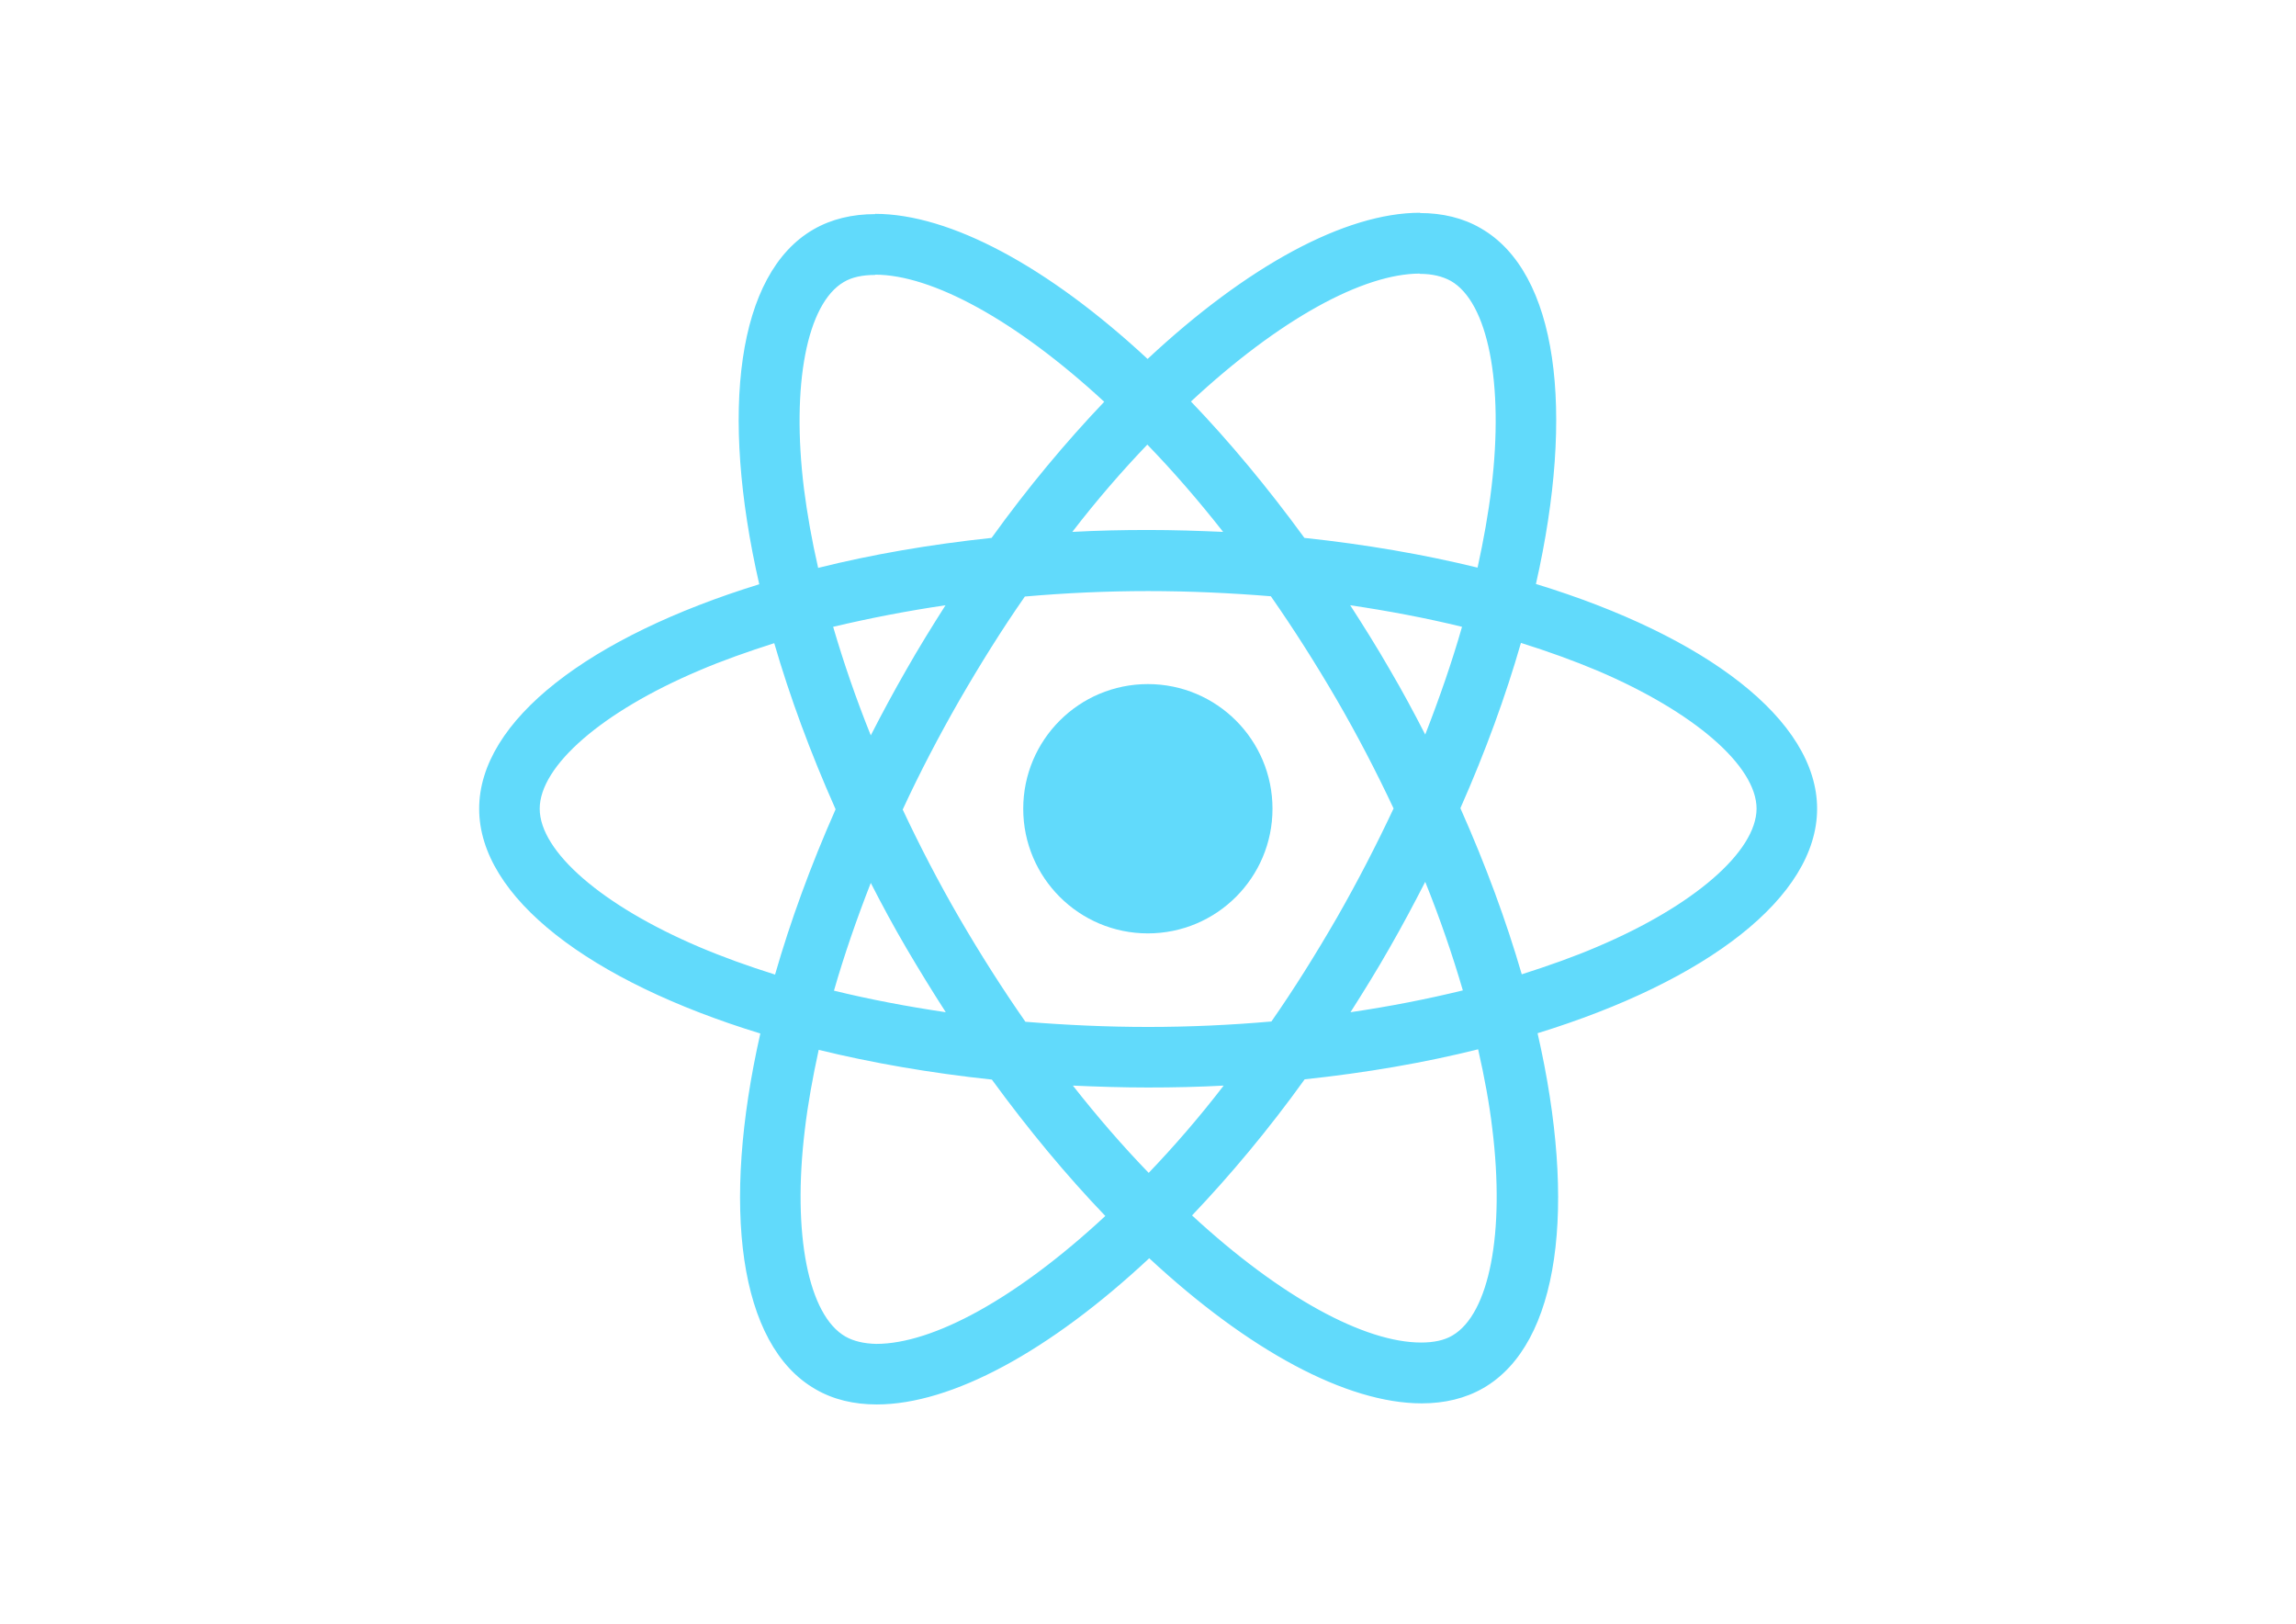
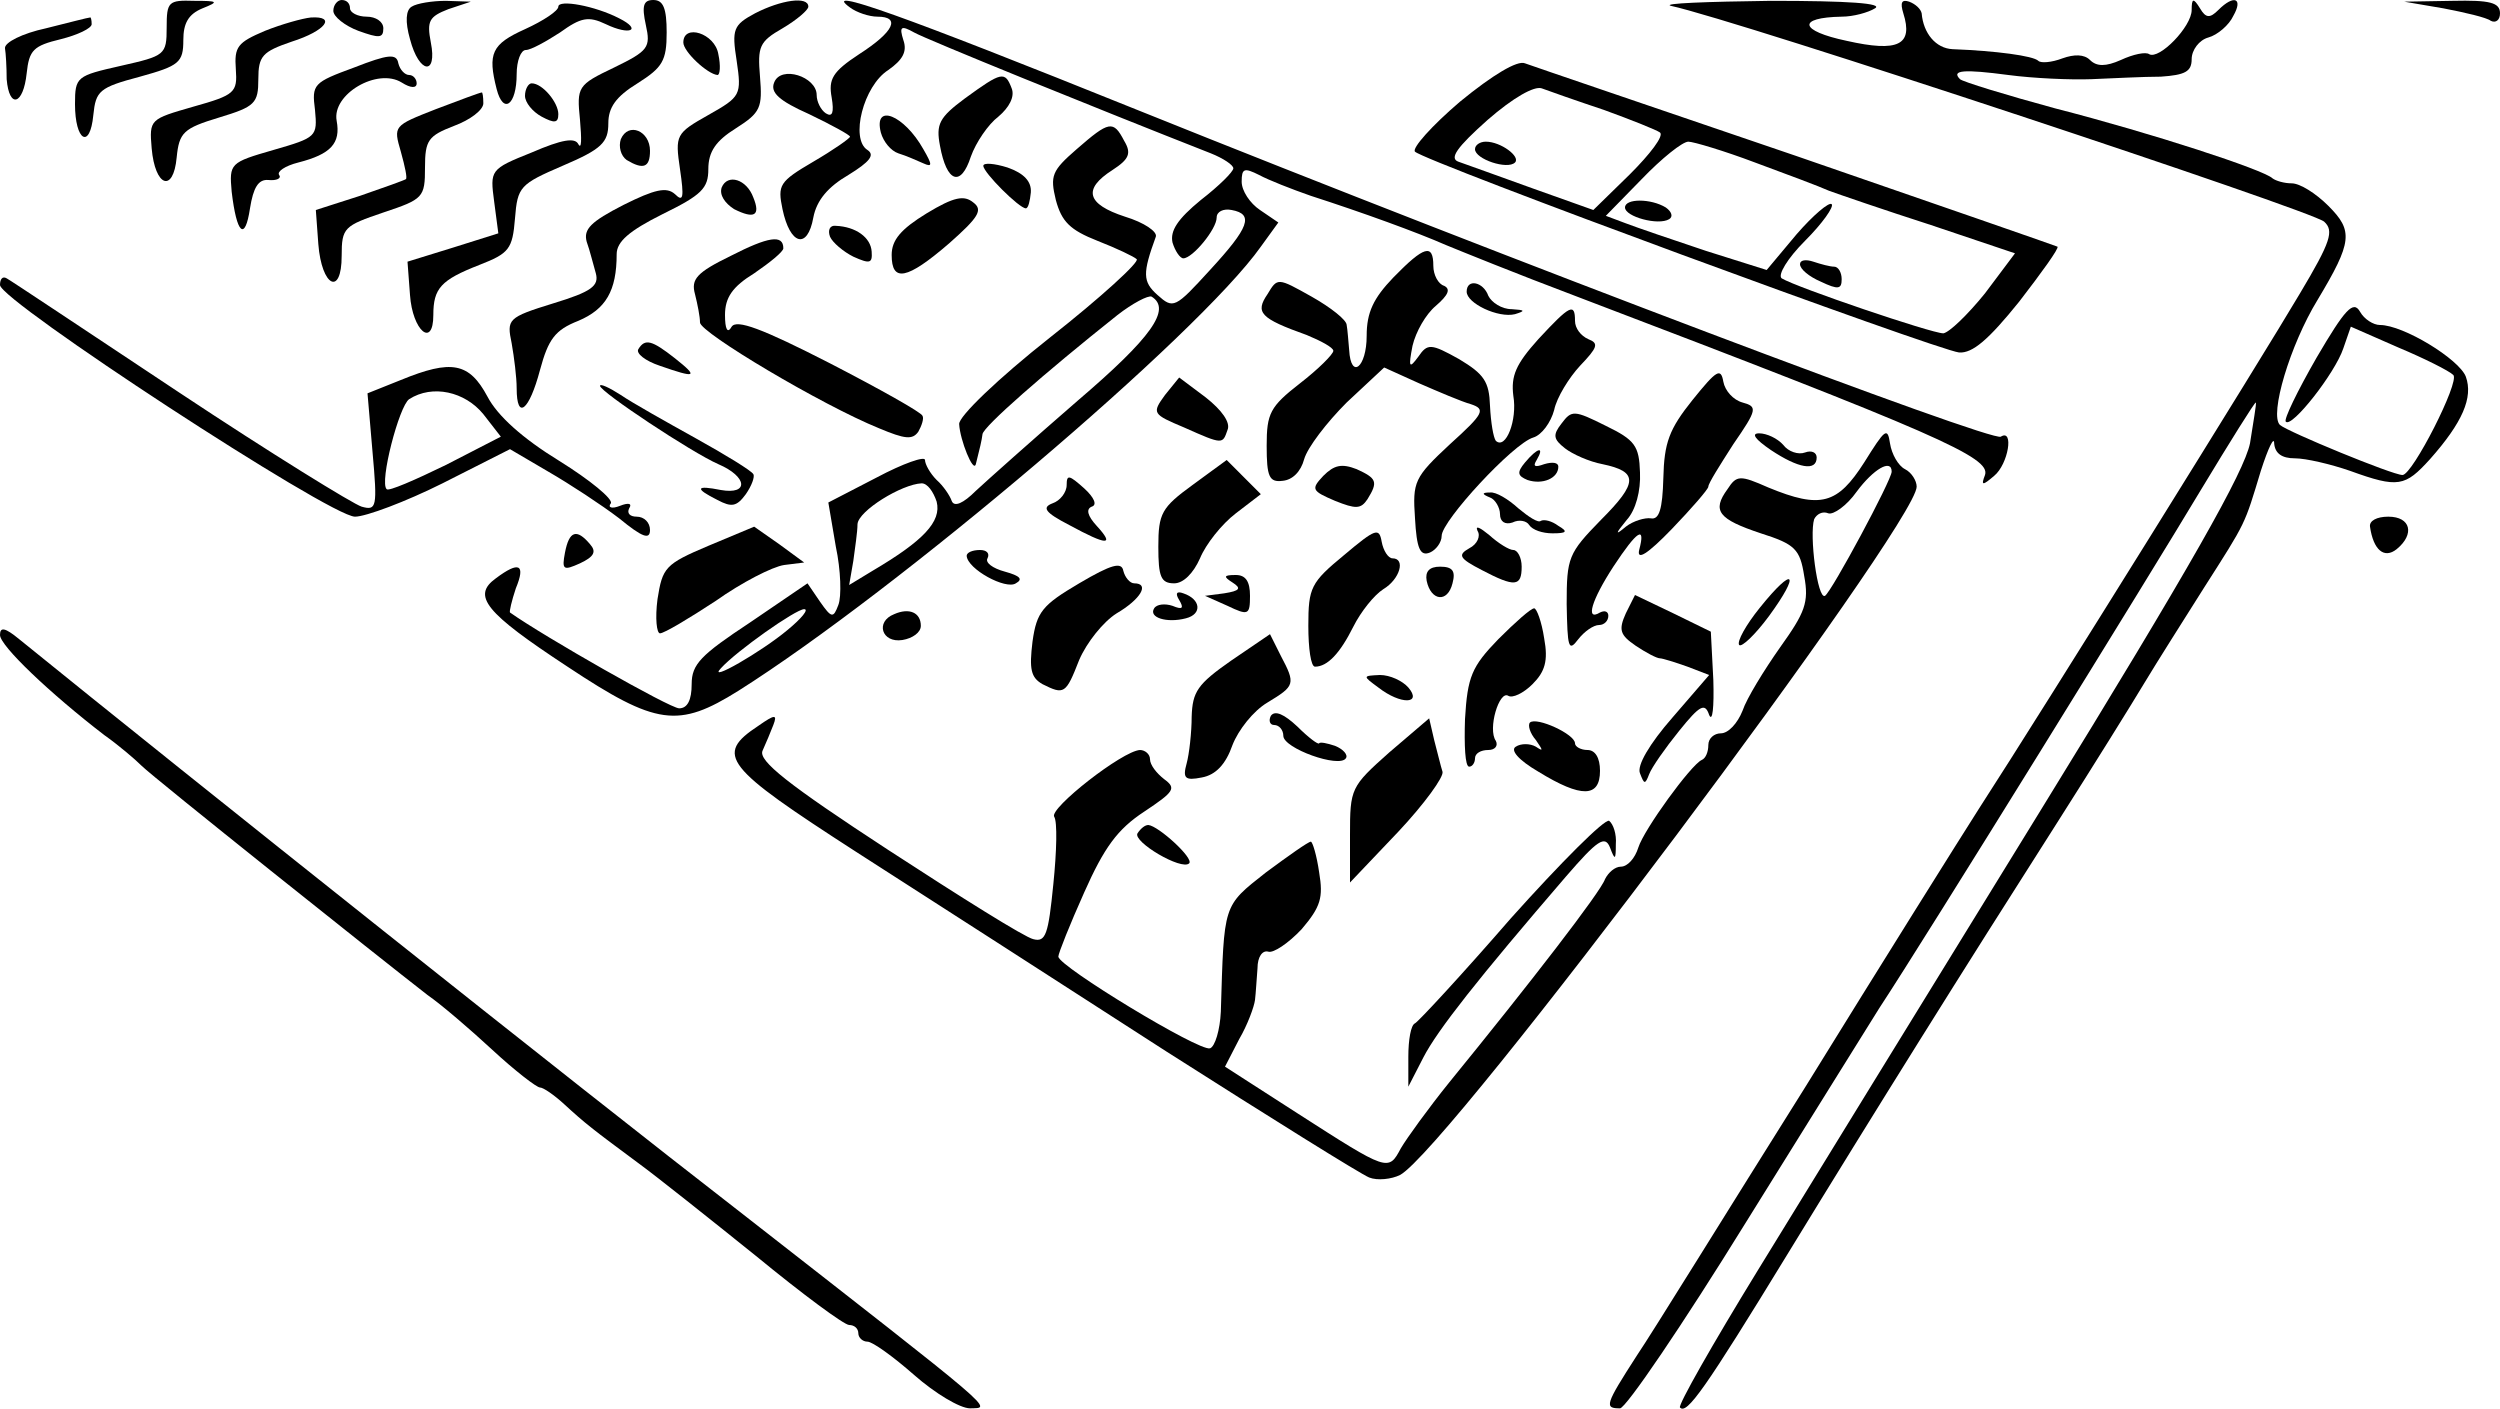
- <svg xmlns="http://www.w3.org/2000/svg" viewBox="0 0 841.9 595.3">
-   <g fill="#61DAFB">
-     <path d="M666.3 296.5c0-32.5-40.7-63.3-103.1-82.4 14.4-63.6 8-114.2-20.2-130.4-6.5-3.8-14.1-5.6-22.4-5.6v22.3c4.6 0 8.3.9 11.4 2.6 13.6 7.8 19.5 37.5 14.9 75.7-1.1 9.4-2.9 19.3-5.1 29.4-19.6-4.8-41-8.5-63.5-10.9-13.5-18.5-27.5-35.3-41.6-50 32.6-30.3 63.2-46.9 84-46.9V78c-27.5 0-63.5 19.6-99.9 53.6-36.4-33.8-72.4-53.2-99.9-53.2v22.3c20.7 0 51.4 16.5 84 46.6-14 14.7-28 31.4-41.3 49.9-22.6 2.4-44 6.1-63.6 11-2.3-10-4-19.7-5.2-29-4.7-38.2 1.1-67.9 14.6-75.8 3-1.8 6.9-2.6 11.5-2.6V78.5c-8.4 0-16 1.8-22.6 5.6-28.1 16.2-34.4 66.7-19.9 130.1-62.2 19.2-102.7 49.9-102.7 82.3 0 32.5 40.7 63.3 103.1 82.4-14.4 63.6-8 114.2 20.2 130.4 6.5 3.8 14.1 5.6 22.5 5.6 27.5 0 63.5-19.6 99.9-53.6 36.4 33.8 72.4 53.2 99.9 53.2 8.4 0 16-1.8 22.6-5.6 28.1-16.2 34.4-66.7 19.9-130.1 62-19.1 102.5-49.9 102.5-82.3zm-130.2-66.7c-3.7 12.9-8.3 26.2-13.5 39.5-4.1-8-8.4-16-13.1-24-4.6-8-9.5-15.8-14.4-23.4 14.2 2.1 27.9 4.7 41 7.9zm-45.8 106.5c-7.8 13.5-15.8 26.3-24.1 38.2-14.9 1.3-30 2-45.2 2-15.1 0-30.2-.7-45-1.9-8.3-11.9-16.4-24.6-24.2-38-7.6-13.1-14.5-26.4-20.8-39.8 6.2-13.4 13.2-26.8 20.7-39.9 7.8-13.5 15.8-26.3 24.1-38.2 14.9-1.3 30-2 45.2-2 15.1 0 30.2.7 45 1.9 8.3 11.9 16.4 24.6 24.2 38 7.6 13.1 14.5 26.4 20.8 39.8-6.3 13.4-13.2 26.8-20.7 39.9zm32.3-13c5.4 13.4 10 26.8 13.8 39.8-13.1 3.2-26.9 5.9-41.2 8 4.9-7.7 9.8-15.6 14.4-23.7 4.6-8 8.9-16.1 13-24.1zM421.2 430c-9.3-9.6-18.6-20.3-27.8-32 9 .4 18.2.7 27.5.7 9.4 0 18.7-.2 27.8-.7-9 11.7-18.3 22.4-27.5 32zm-74.4-58.9c-14.2-2.1-27.9-4.7-41-7.9 3.7-12.9 8.3-26.2 13.5-39.5 4.1 8 8.4 16 13.1 24 4.7 8 9.5 15.8 14.4 23.4zM420.7 163c9.3 9.6 18.6 20.3 27.8 32-9-.4-18.2-.7-27.5-.7-9.4 0-18.7.2-27.8.7 9-11.7 18.3-22.4 27.5-32zm-74 58.9c-4.9 7.7-9.8 15.6-14.4 23.7-4.6 8-8.9 16-13 24-5.4-13.4-10-26.8-13.8-39.8 13.1-3.1 26.9-5.8 41.2-7.9zm-90.5 125.2c-35.4-15.1-58.3-34.9-58.3-50.6 0-15.7 22.9-35.6 58.3-50.6 8.6-3.7 18-7 27.7-10.1 5.7 19.6 13.2 40 22.5 60.9-9.2 20.8-16.6 41.1-22.2 60.6-9.9-3.1-19.3-6.5-28-10.2zM310 490c-13.6-7.8-19.5-37.5-14.9-75.7 1.1-9.4 2.9-19.3 5.1-29.4 19.6 4.8 41 8.5 63.5 10.9 13.5 18.5 27.5 35.3 41.6 50-32.6 30.3-63.2 46.9-84 46.9-4.5-.1-8.3-1-11.3-2.7zm237.2-76.2c4.7 38.2-1.1 67.9-14.6 75.8-3 1.8-6.9 2.6-11.5 2.6-20.7 0-51.4-16.5-84-46.6 14-14.7 28-31.4 41.3-49.9 22.6-2.4 44-6.1 63.6-11 2.3 10.1 4.1 19.8 5.2 29.1zm38.5-66.7c-8.6 3.7-18 7-27.7 10.1-5.7-19.6-13.2-40-22.5-60.9 9.2-20.8 16.6-41.1 22.2-60.6 9.9 3.1 19.3 6.5 28.1 10.2 35.4 15.1 58.3 34.9 58.3 50.6-.1 15.7-23 35.6-58.4 50.6zM320.8 78.4z" />
-     <circle cx="420.9" cy="296.5" r="45.7" />
-     <path d="M520.5 78.1z" />
+ <svg xmlns="http://www.w3.org/2000/svg" version="1.0" width="300pt" height="169pt" viewBox="0 0 300 169" preserveAspectRatio="xMidYMid meet">
+   <g transform="translate(0,169) scale(0.1,-0.1)" fill="#000000" stroke="none">
+     <path d="M200 1657 c0 -33 -2 -34 -55 -46 -53 -12 -55 -13 -55 -46 0 -44 18 -55 22 -13 3 29 7 33 56 46 47 13 52 17 52 44 0 20 6 31 23 38 20 8 19 9 -10 9 -31 1 -33 -1 -33 -32z" />
+     <path d="M400 1677 c0 -7 14 -18 30 -24 25 -9 30 -9 30 3 0 8 -9 14 -20 14 -11 0 -20 5 -20 10 0 6 -4 10 -10 10 -5 0 -10 -6 -10 -13z" />
+     <path d="M494 1682 c-7 -4 -8 -18 -2 -39 11 -42 33 -44 25 -4 -5 26 -2 31 21 40 l27 9 -30 1 c-16 0 -35 -3 -41 -7z" />
+     <path d="M670 1682 c0 -5 -18 -17 -40 -27 -40 -18 -45 -29 -34 -72 8 -31 24 -19 24 18 0 16 5 29 11 29 6 0 24 10 41 21 25 18 34 20 55 10 29 -14 44 -7 16 7 -29 15 -73 23 -73 14z" />
+     <path d="M775 1660 c6 -27 3 -31 -38 -51 -44 -21 -45 -23 -41 -63 2 -23 2 -36 -2 -29 -4 8 -19 6 -56 -10 -50 -20 -50 -21 -45 -59 l5 -38 -54 -17 -55 -17 3 -40 c3 -43 28 -64 28 -24 0 32 9 42 55 60 36 14 40 19 43 56 3 38 6 41 57 63 47 20 55 28 55 51 0 19 9 32 35 48 30 19 35 27 35 61 0 29 -4 39 -16 39 -12 0 -14 -7 -9 -30z" />
+     <path d="M906 1674 c-26 -14 -28 -19 -22 -57 6 -41 5 -43 -34 -65 -39 -22 -40 -24 -34 -65 5 -34 4 -40 -6 -30 -10 9 -24 6 -62 -13 -39 -20 -48 -29 -44 -44 4 -11 8 -28 11 -38 4 -15 -5 -22 -51 -36 -55 -17 -56 -19 -50 -48 3 -17 6 -41 6 -54 0 -39 15 -27 28 22 10 37 18 48 46 59 33 14 46 36 46 80 0 15 15 28 55 48 47 23 55 31 55 54 0 21 9 34 33 49 30 19 32 25 29 62 -3 36 -1 42 27 58 17 10 31 22 31 26 0 13 -33 8 -64 -8z" />
+     <path d="M1020 1681 c8 -6 23 -11 33 -11 28 0 20 -18 -22 -45 -32 -21 -37 -30 -33 -52 3 -18 1 -24 -7 -19 -6 4 -11 14 -11 22 0 22 -43 36 -51 15 -5 -12 6 -22 42 -38 27 -13 49 -25 49 -27 0 -2 -20 -16 -44 -30 -41 -24 -43 -28 -37 -57 9 -43 30 -49 37 -10 4 21 18 37 42 51 26 16 32 24 23 30 -21 13 -5 77 25 96 17 12 23 22 18 36 -5 16 -3 18 13 9 14 -8 216 -90 356 -145 15 -6 27 -14 27 -18 0 -4 -17 -21 -39 -38 -28 -23 -37 -37 -34 -51 3 -10 9 -19 13 -19 11 0 40 35 40 49 0 7 8 11 18 9 27 -5 21 -21 -26 -72 -42 -46 -44 -47 -63 -30 -18 16 -18 26 -2 70 2 6 -14 17 -37 24 -46 15 -51 33 -15 56 20 13 23 20 14 35 -13 25 -18 24 -57 -10 -30 -26 -32 -32 -25 -61 7 -26 17 -36 50 -49 23 -9 44 -19 47 -22 4 -3 -43 -46 -104 -94 -62 -49 -110 -95 -109 -104 1 -19 17 -59 20 -48 5 20 7 28 8 36 1 9 74 73 162 143 18 14 37 24 41 22 24 -15 0 -49 -89 -125 -53 -46 -108 -95 -122 -108 -15 -15 -26 -20 -29 -12 -2 6 -10 18 -18 25 -8 8 -14 19 -14 24 0 5 -26 -4 -58 -21 l-58 -30 9 -53 c6 -28 7 -60 3 -70 -6 -16 -8 -16 -22 4 l-15 22 -69 -47 c-59 -39 -70 -50 -70 -74 0 -19 -5 -29 -15 -29 -11 0 -162 86 -203 115 -1 1 2 14 7 29 12 29 4 33 -24 12 -29 -21 -13 -41 86 -106 107 -71 133 -74 205 -29 190 120 552 427 627 533 l21 29 -22 15 c-12 8 -22 23 -22 34 0 16 3 17 21 8 11 -6 39 -17 62 -25 62 -20 128 -44 162 -59 17 -7 86 -35 155 -61 436 -166 499 -194 492 -215 -5 -13 -3 -13 11 -1 17 14 24 57 8 47 -10 -7 -586 211 -1036 392 -283 114 -381 149 -345 123z m104 -593 c6 -24 -16 -47 -77 -83 l-28 -17 5 29 c2 15 5 35 5 44 1 16 53 48 77 49 7 0 14 -10 18 -22z m-179 -154 c-31 -26 -97 -64 -80 -46 19 21 90 71 100 71 6 0 -3 -11 -20 -25z" />
+     <path d="M2005 1683 c79 -17 770 -246 784 -259 12 -11 8 -24 -29 -86 -43 -73 -306 -496 -385 -618 -23 -36 -117 -186 -209 -335 -93 -148 -183 -294 -202 -322 -38 -59 -39 -63 -20 -63 7 0 75 100 151 223 76 122 148 238 160 257 56 85 328 525 386 622 35 58 65 106 66 105 1 -1 -3 -23 -7 -49 -7 -34 -70 -146 -251 -440 -133 -216 -286 -465 -340 -553 -54 -88 -96 -162 -93 -164 8 -9 30 22 129 184 107 175 207 335 325 520 42 66 88 140 103 165 15 25 48 77 72 115 51 80 48 74 68 140 9 28 16 42 16 33 1 -12 9 -18 25 -18 13 0 43 -7 66 -15 58 -21 66 -19 96 14 39 44 52 74 43 99 -8 21 -75 62 -103 62 -8 0 -19 7 -24 16 -8 14 -18 3 -52 -55 -23 -40 -40 -75 -37 -77 7 -8 59 58 69 88 l9 26 57 -25 c31 -13 61 -28 66 -33 8 -8 -49 -120 -61 -120 -12 0 -138 52 -147 60 -13 12 12 96 45 150 42 70 43 83 13 113 -15 15 -34 27 -44 27 -9 0 -19 3 -23 6 -10 10 -144 54 -261 84 -59 16 -111 32 -114 35 -11 11 5 12 58 5 30 -4 75 -6 100 -5 25 1 62 3 83 3 29 2 37 6 37 21 0 11 9 23 20 26 11 3 25 15 30 26 12 21 1 26 -18 7 -10 -10 -15 -10 -22 2 -8 13 -10 12 -10 -2 0 -20 -39 -60 -51 -53 -4 3 -19 0 -34 -7 -18 -8 -29 -8 -37 0 -7 7 -19 7 -33 2 -13 -5 -26 -6 -29 -3 -6 6 -51 12 -103 14 -20 1 -35 19 -37 43 -1 5 -7 11 -15 14 -9 3 -11 -1 -7 -14 12 -38 -6 -47 -68 -33 -57 12 -60 28 -6 29 14 0 32 5 40 10 10 6 -31 9 -125 9 -77 -1 -131 -3 -120 -6z" />
+     <path d="M2932 1680 c26 -5 52 -11 57 -15 6 -3 11 1 11 9 0 13 -12 16 -57 15 l-58 -1 47 -8z" />
+     <path d="M55 1656 c-28 -6 -50 -17 -49 -24 1 -6 2 -23 2 -37 3 -36 20 -31 24 7 3 28 8 33 41 41 20 5 37 13 37 18 0 5 -1 9 -2 8 -2 0 -25 -6 -53 -13z" />
+     <path d="M318 1653 c-33 -14 -37 -19 -35 -46 2 -28 -1 -31 -51 -45 -52 -15 -53 -15 -50 -50 4 -46 26 -54 30 -11 3 30 8 35 51 48 43 13 47 17 47 46 0 28 5 33 40 45 41 13 54 31 23 29 -10 -1 -35 -8 -55 -16z" />
+     <path d="M820 1639 c0 -11 29 -38 41 -39 3 0 4 11 1 25 -4 25 -42 37 -42 14z" />
+     <path d="M425 1609 c-49 -18 -51 -20 -47 -51 3 -32 2 -33 -50 -48 -52 -15 -53 -16 -50 -50 6 -51 16 -60 22 -20 4 25 10 35 22 34 10 -1 16 2 13 6 -3 4 7 11 23 15 39 10 51 23 46 50 -6 32 49 64 78 46 11 -7 18 -7 18 -1 0 5 -4 10 -9 10 -5 0 -11 6 -13 14 -2 12 -12 11 -53 -5z" />
+     <path d="M1752 1568 c-34 -29 -58 -56 -54 -60 12 -12 626 -238 653 -241 16 -1 35 15 72 61 27 35 48 64 46 66 -2 1 -143 50 -314 109 -170 58 -317 108 -325 111 -9 4 -39 -14 -78 -46z m173 -10 c33 -12 63 -24 67 -27 5 -4 -12 -26 -36 -50 l-44 -43 -73 26 c-41 15 -81 29 -89 32 -11 4 -2 17 35 50 31 27 56 41 65 38 8 -3 42 -15 75 -26z m181 -63 c38 -14 78 -29 89 -34 11 -4 66 -23 122 -41 l101 -34 -36 -48 c-21 -26 -43 -47 -50 -48 -14 0 -176 55 -194 66 -5 4 7 24 28 45 21 21 35 41 32 44 -3 3 -22 -13 -42 -36 l-36 -43 -73 23 c-39 13 -83 28 -96 33 l-24 9 43 44 c24 25 49 45 56 45 6 0 43 -11 80 -25z" />
+     <path d="M1770 1511 c0 -12 39 -25 48 -16 7 7 -17 25 -35 25 -7 0 -13 -4 -13 -9z" />
+     <path d="M1950 1441 c0 -11 40 -22 53 -14 5 3 3 9 -4 14 -18 11 -49 11 -49 0z" />
+     <path d="M2160 1373 c0 -6 11 -15 25 -21 21 -10 25 -9 25 3 0 8 -4 15 -9 15 -5 0 -16 3 -25 6 -9 3 -16 2 -16 -3z" />
+     <path d="M1158 1572 c-31 -23 -35 -31 -30 -57 8 -44 25 -50 37 -13 6 17 21 39 33 48 13 11 20 24 16 34 -8 21 -12 20 -56 -12z" />
+     <path d="M630 1575 c0 -8 9 -19 20 -25 15 -8 20 -8 20 3 0 14 -19 37 -32 37 -4 0 -8 -7 -8 -15z" />
+     <path d="M523 1559 c-51 -20 -51 -20 -42 -51 5 -18 8 -32 6 -33 -1 -1 -26 -10 -55 -20 l-53 -17 3 -41 c4 -51 28 -63 28 -14 0 34 3 36 50 52 48 16 50 18 50 54 0 33 4 38 35 50 19 7 35 19 35 27 0 8 -1 14 -2 13 -2 0 -26 -9 -55 -20z" />
+     <path d="M1057 1531 c3 -11 12 -22 21 -25 10 -3 23 -9 30 -12 11 -5 11 -2 0 17 -23 41 -60 56 -51 20z" />
+     <path d="M745 1523 c-3 -9 0 -20 7 -25 20 -12 28 -9 28 11 0 24 -26 35 -35 14z" />
+     <path d="M1180 1491 c0 -8 43 -51 51 -51 3 0 5 9 6 19 1 13 -8 23 -28 30 -16 5 -29 6 -29 2z" />
+     <path d="M866 1465 c-3 -9 4 -19 15 -26 24 -12 32 -8 23 14 -8 22 -31 29 -38 12z" />
+     <path d="M1112 1434 c-31 -19 -42 -32 -42 -50 0 -33 18 -30 69 14 35 31 41 40 29 49 -11 9 -23 7 -56 -13z" />
+     <path d="M996 1406 c3 -7 16 -18 28 -24 20 -9 23 -8 22 6 -1 17 -19 30 -43 31 -7 1 -10 -5 -7 -13z" />
+     <path d="M877 1383 c-41 -20 -48 -28 -43 -46 3 -12 6 -27 6 -34 0 -12 146 -99 215 -127 31 -13 40 -14 47 -4 4 7 7 16 5 19 -1 4 -51 32 -111 63 -82 42 -112 53 -118 44 -5 -9 -8 -3 -8 14 0 21 9 34 35 50 19 13 35 26 35 30 0 17 -18 14 -63 -9z" />
+     <path d="M1672 1357 c-24 -25 -32 -42 -32 -70 0 -38 -19 -53 -21 -17 -1 11 -2 25 -3 30 0 6 -19 21 -42 34 -41 23 -41 23 -53 3 -15 -22 -9 -29 47 -49 17 -7 32 -15 32 -19 0 -4 -18 -22 -40 -39 -36 -28 -40 -36 -40 -75 0 -37 3 -44 19 -42 12 1 22 11 26 26 4 14 27 44 51 68 l45 42 42 -19 c23 -10 51 -22 62 -25 18 -6 16 -11 -25 -48 -43 -40 -45 -45 -42 -89 2 -36 6 -46 18 -41 7 3 14 12 14 20 0 18 86 111 110 118 10 3 21 18 25 33 3 15 18 39 31 53 21 22 23 27 10 32 -9 4 -16 13 -16 22 0 22 -6 19 -44 -22 -27 -30 -33 -44 -30 -68 5 -29 -9 -65 -21 -54 -3 4 -6 22 -7 42 -1 29 -7 38 -37 56 -34 19 -38 19 -49 3 -11 -15 -12 -13 -7 13 4 17 16 38 28 48 15 13 18 20 10 24 -7 2 -13 13 -13 24 0 27 -11 24 -48 -14z" />
+     <path d="M0 1348 c0 -19 396 -278 426 -278 13 0 61 18 105 40 l81 41 46 -27 c26 -15 64 -40 85 -56 28 -23 37 -26 37 -14 0 9 -7 16 -16 16 -8 0 -12 4 -9 10 4 6 -1 7 -11 3 -10 -4 -15 -2 -11 3 3 5 -25 28 -62 51 -44 27 -74 54 -86 77 -22 41 -43 45 -104 20 l-40 -16 6 -70 c6 -67 5 -71 -13 -66 -10 3 -109 64 -219 137 -110 73 -203 135 -207 137 -5 3 -8 -1 -8 -8z m580 -155 l21 -27 -66 -34 c-37 -18 -69 -32 -71 -29 -9 8 15 100 27 108 28 18 67 9 89 -18z" />
+     <path d="M1760 1340 c0 -14 38 -32 58 -27 13 4 12 5 -4 6 -12 0 -24 8 -28 16 -6 17 -26 21 -26 5z" />
+     <path d="M766 1271 c-3 -5 8 -14 26 -20 43 -15 47 -14 18 9 -28 22 -36 24 -44 11z" />
+     <path d="M2031 1210 c-28 -35 -34 -51 -35 -94 -1 -37 -5 -50 -15 -48 -7 1 -21 -3 -30 -10 -13 -11 -13 -9 1 8 11 12 17 35 16 57 -1 32 -6 39 -41 56 -38 19 -41 19 -53 3 -11 -14 -10 -19 4 -30 9 -7 29 -16 45 -19 43 -9 43 -22 -2 -67 -39 -40 -41 -45 -41 -101 1 -52 2 -58 14 -42 7 9 18 17 25 17 6 0 11 5 11 11 0 5 -4 7 -10 4 -18 -11 -10 15 16 55 29 44 39 50 31 20 -3 -13 10 -5 39 25 24 25 44 48 44 51 0 4 14 26 30 51 29 42 29 45 11 50 -11 3 -21 14 -23 25 -3 17 -8 14 -37 -22z" />
+     <path d="M1398 1216 c-16 -22 -15 -23 23 -39 47 -21 46 -20 52 -3 4 9 -7 24 -26 39 l-32 24 -17 -21z" />
+     <path d="M720 1227 c0 -7 110 -80 142 -94 35 -15 37 -37 3 -31 -30 6 -32 2 -4 -12 17 -9 23 -8 34 7 7 10 11 21 9 24 -2 4 -33 23 -69 43 -36 20 -77 43 -90 52 -14 9 -25 14 -25 11z" />
+     <path d="M2237 1135 c-32 -50 -52 -56 -115 -30 -34 15 -38 15 -49 -2 -19 -26 -11 -36 40 -53 41 -13 47 -19 52 -51 6 -32 1 -44 -29 -86 -19 -27 -40 -61 -45 -76 -6 -15 -17 -27 -26 -27 -8 0 -15 -6 -15 -14 0 -8 -3 -16 -8 -18 -13 -6 -69 -83 -76 -105 -4 -13 -13 -23 -21 -23 -7 0 -15 -7 -19 -15 -5 -15 -90 -125 -187 -244 -25 -31 -51 -67 -58 -79 -15 -28 -15 -28 -124 42 l-87 56 17 33 c10 17 18 39 19 47 1 8 2 26 3 38 0 14 6 22 13 20 6 -2 24 10 40 27 23 27 26 38 21 68 -3 21 -8 37 -10 37 -3 0 -27 -17 -54 -37 -52 -41 -50 -37 -54 -167 -1 -22 -7 -42 -13 -44 -13 -4 -181 98 -182 110 0 4 14 39 31 77 24 54 40 76 72 97 36 24 39 28 24 39 -9 7 -17 17 -17 24 0 6 -6 11 -12 11 -21 -1 -109 -70 -103 -80 4 -6 3 -42 -1 -81 -6 -60 -9 -70 -24 -66 -10 2 -88 51 -174 107 -121 79 -156 107 -151 119 4 9 10 23 13 31 5 13 2 13 -18 -1 -53 -35 -41 -49 117 -151 81 -52 249 -160 373 -240 124 -79 233 -147 243 -151 10 -4 27 -2 37 3 57 30 620 781 620 826 0 7 -6 17 -14 21 -8 4 -16 18 -18 31 -3 20 -6 17 -31 -23z m33 -11 c0 -10 -72 -144 -80 -149 -9 -5 -19 73 -13 92 3 6 10 10 17 7 6 -2 22 9 34 26 20 27 42 40 42 24z" />
+     <path d="M2125 1150 c33 -22 55 -26 55 -9 0 6 -6 9 -14 6 -8 -3 -20 1 -26 9 -7 8 -20 14 -29 14 -10 0 -5 -7 14 -20z" />
+     <path d="M1830 1135 c-10 -12 -9 -16 3 -21 18 -6 37 2 37 16 0 5 -7 6 -17 3 -11 -4 -14 -3 -9 5 10 17 1 15 -14 -3z" />
+     <path d="M1431 1108 c-37 -27 -41 -34 -41 -74 0 -36 3 -44 19 -44 11 0 23 12 31 30 7 17 26 41 43 54 l30 23 -21 21 -20 20 -41 -30z" />
+     <path d="M1588 1119 c-15 -16 -14 -18 14 -30 25 -10 31 -10 39 2 13 21 11 25 -13 36 -18 7 -27 5 -40 -8z" />
+     <path d="M1280 1108 c0 -9 -8 -19 -17 -22 -13 -5 -9 -11 20 -26 46 -25 55 -25 33 -1 -11 12 -13 20 -6 23 7 2 3 11 -9 22 -18 16 -21 17 -21 4z" />
+     <path d="M1788 1093 c6 -2 12 -12 12 -20 0 -9 6 -13 15 -10 8 4 17 2 20 -3 4 -6 16 -10 28 -10 17 0 19 2 7 9 -8 6 -17 8 -21 6 -3 -3 -15 5 -27 15 -12 11 -27 20 -34 19 -10 0 -10 -2 0 -6z" />
+     <path d="M2844 1058 c4 -28 17 -39 32 -27 22 18 17 39 -10 39 -14 0 -23 -5 -22 -12z" />
+     <path d="M850 1035 c-52 -22 -55 -26 -61 -64 -3 -23 -1 -41 3 -41 5 0 35 18 67 39 31 22 68 41 82 43 l24 3 -30 22 -30 21 -55 -23z" />
+     <path d="M1613 1024 c-40 -33 -43 -39 -43 -85 0 -27 3 -49 8 -49 15 0 30 16 46 48 9 18 25 38 36 45 20 12 27 37 11 37 -5 0 -11 9 -13 20 -3 17 -7 16 -45 -16z" />
+     <path d="M1773 1053 c4 -6 0 -16 -10 -21 -14 -8 -12 -12 15 -26 40 -21 48 -20 48 4 0 11 -5 20 -10 20 -5 0 -18 8 -29 18 -11 9 -17 12 -14 5z" />
+     <path d="M678 1027 c-4 -21 -2 -22 18 -13 17 8 20 14 12 23 -16 19 -25 16 -30 -10z" />
+     <path d="M1160 1023 c1 -16 47 -41 59 -33 9 5 5 9 -13 14 -15 4 -24 11 -21 16 3 6 -1 10 -9 10 -9 0 -16 -3 -16 -7z" />
+     <path d="M1295 990 c-44 -26 -51 -34 -56 -70 -4 -33 -2 -43 12 -51 26 -13 28 -12 44 29 9 21 29 46 45 56 29 17 40 36 21 36 -5 0 -11 7 -13 15 -2 11 -14 8 -53 -15z" />
+     <path d="M1712 993 c5 -24 25 -27 31 -3 4 15 0 20 -15 20 -13 0 -18 -6 -16 -17z" />
+     <path d="M1479 991 c11 -7 9 -10 -10 -13 l-23 -3 27 -12 c25 -12 27 -11 27 12 0 17 -5 25 -17 25 -15 0 -15 -2 -4 -9z" />
+     <path d="M2112 961 c-17 -21 -28 -41 -25 -45 3 -3 19 12 36 35 38 52 30 61 -11 10z" />
+     <path d="M1415 970 c6 -10 4 -12 -8 -7 -9 3 -19 2 -22 -3 -7 -11 15 -18 38 -12 20 5 18 23 -3 30 -8 3 -10 0 -5 -8z" />
+     <path d="M1951 954 c-9 -20 -7 -26 12 -39 12 -8 25 -15 29 -15 3 0 19 -5 33 -10 l26 -10 -44 -51 c-28 -32 -43 -58 -39 -67 5 -13 6 -14 11 -1 3 8 19 31 36 52 25 31 31 34 36 19 4 -9 6 9 5 42 l-3 58 -45 22 -46 22 -11 -22z" />
+     <path d="M1073 953 c-23 -9 -15 -35 10 -31 12 2 22 9 22 17 0 16 -14 22 -32 14z" />
+     <path d="M1798 923 c-32 -33 -37 -45 -40 -96 -1 -31 0 -57 5 -57 4 0 7 5 7 10 0 6 7 10 16 10 8 0 12 5 9 11 -10 14 4 61 15 54 5 -3 18 3 29 14 15 15 19 28 14 55 -3 20 -9 36 -12 36 -4 0 -23 -17 -43 -37z" />
+     <path d="M0 928 c0 -13 60 -70 125 -120 17 -12 37 -29 45 -37 14 -14 285 -230 343 -275 16 -11 51 -41 78 -66 27 -25 53 -45 57 -45 4 0 17 -9 29 -20 25 -23 34 -30 88 -70 22 -16 86 -67 142 -112 56 -46 106 -83 112 -83 6 0 11 -4 11 -10 0 -5 5 -10 11 -10 6 0 31 -18 56 -40 25 -22 55 -40 67 -40 26 1 40 -11 -279 238 -186 144 -661 522 -862 685 -17 14 -23 15 -23 5z" />
+     <path d="M1477 897 c-40 -28 -46 -37 -47 -67 0 -19 -3 -45 -6 -56 -5 -18 -2 -21 18 -17 17 3 29 16 37 39 7 18 25 41 42 51 33 20 34 22 16 56 l-13 26 -47 -32z" />
+     <path d="M1654 865 c27 -21 53 -20 36 0 -7 8 -22 15 -34 15 -21 -1 -21 -1 -2 -15z" />
+     <path d="M1525 831 c-3 -6 -1 -11 4 -11 6 0 11 -6 11 -13 0 -15 67 -39 75 -27 3 4 -3 11 -13 15 -9 3 -18 5 -19 3 -1 -2 -13 7 -26 20 -16 15 -27 20 -32 13z" />
+     <path d="M1667 787 c-46 -41 -47 -43 -47 -99 l0 -57 58 61 c31 33 55 66 53 72 -2 6 -6 23 -10 38 l-6 26 -48 -41z" />
+     <path d="M1836 823 c-3 -3 0 -13 7 -21 9 -13 9 -14 0 -8 -7 4 -18 4 -24 0 -7 -4 3 -16 27 -30 52 -32 74 -31 74 1 0 16 -6 25 -15 25 -8 0 -15 4 -15 8 0 11 -46 32 -54 25z" />
+     <path d="M1813 588 c-59 -68 -111 -124 -115 -126 -5 -2 -8 -20 -8 -40 l0 -36 18 35 c17 33 66 95 171 217 38 44 47 50 53 35 6 -16 7 -15 7 4 1 12 -3 24 -8 28 -5 3 -58 -50 -118 -117z" />
+     <path d="M1365 690 c-6 -10 53 -45 62 -36 6 6 -37 45 -49 46 -4 0 -9 -4 -13 -10z" />
  </g>
</svg>
